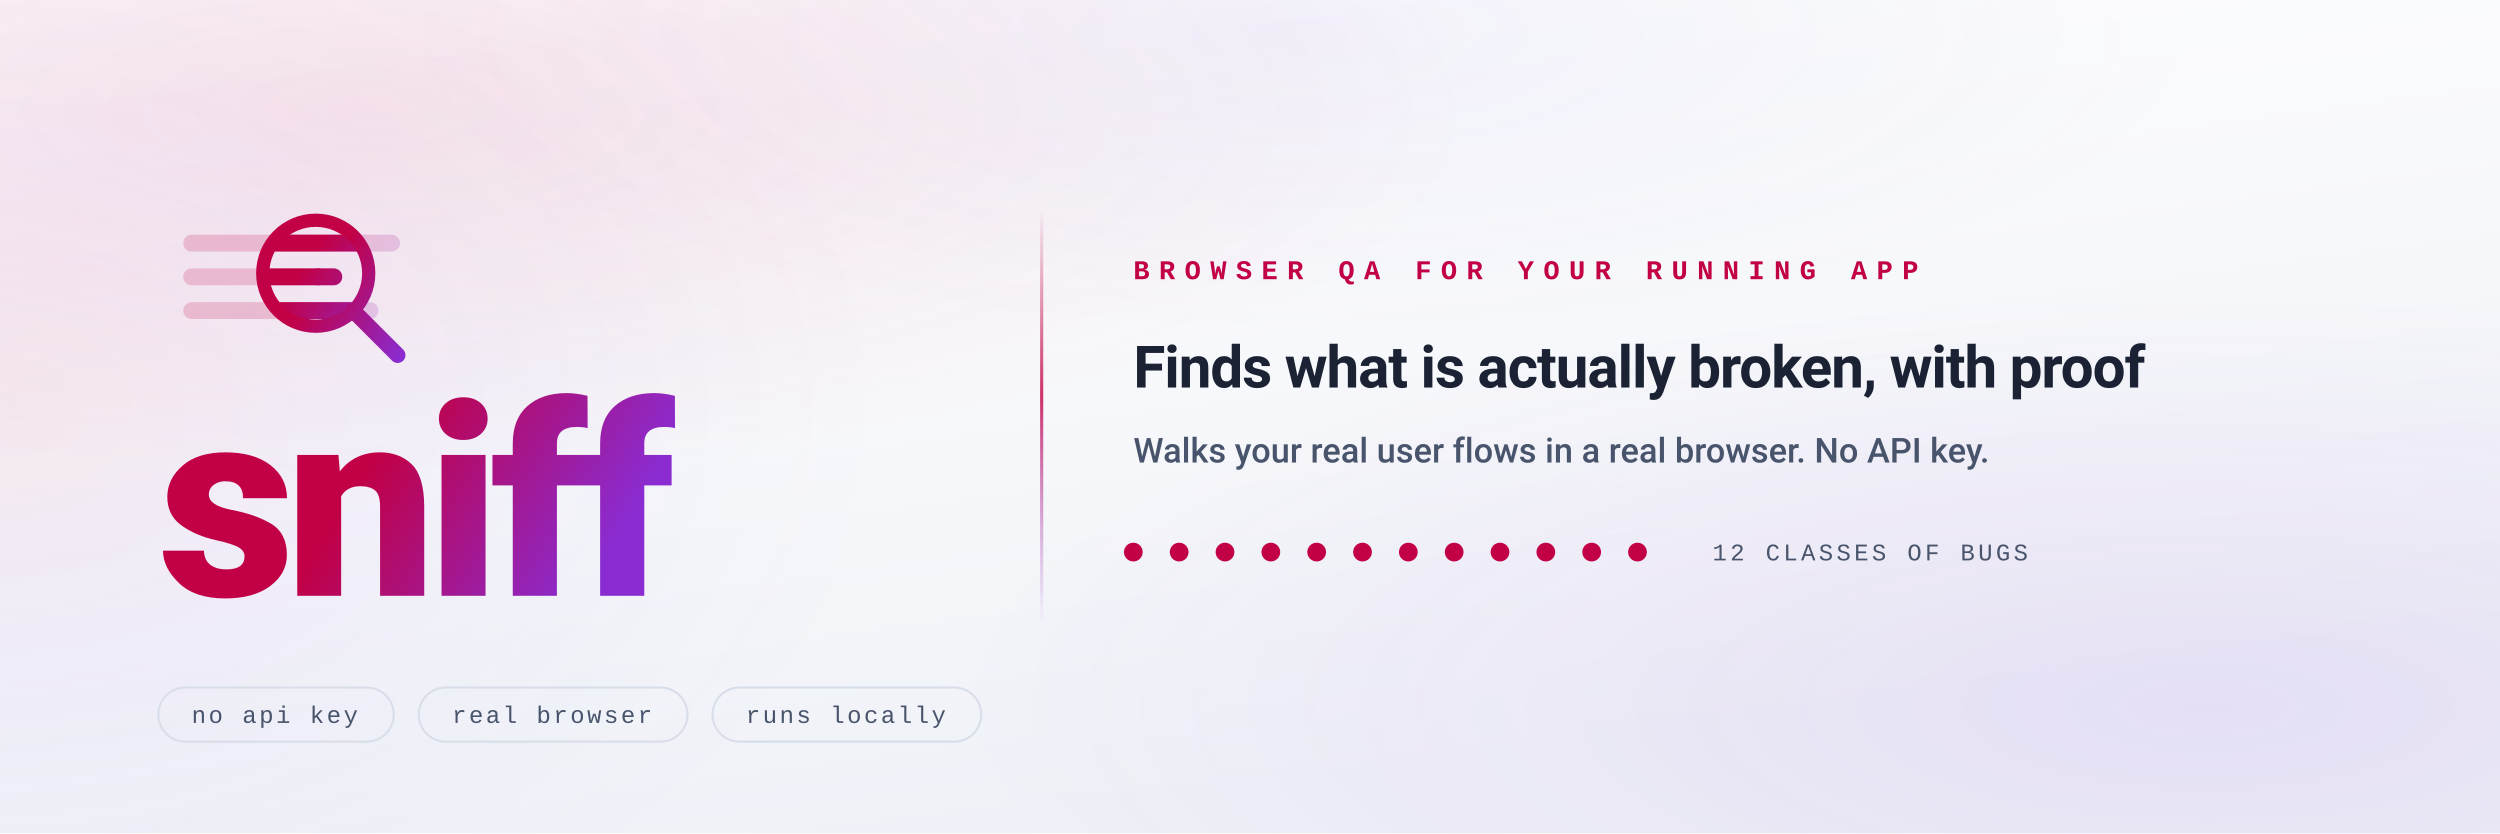
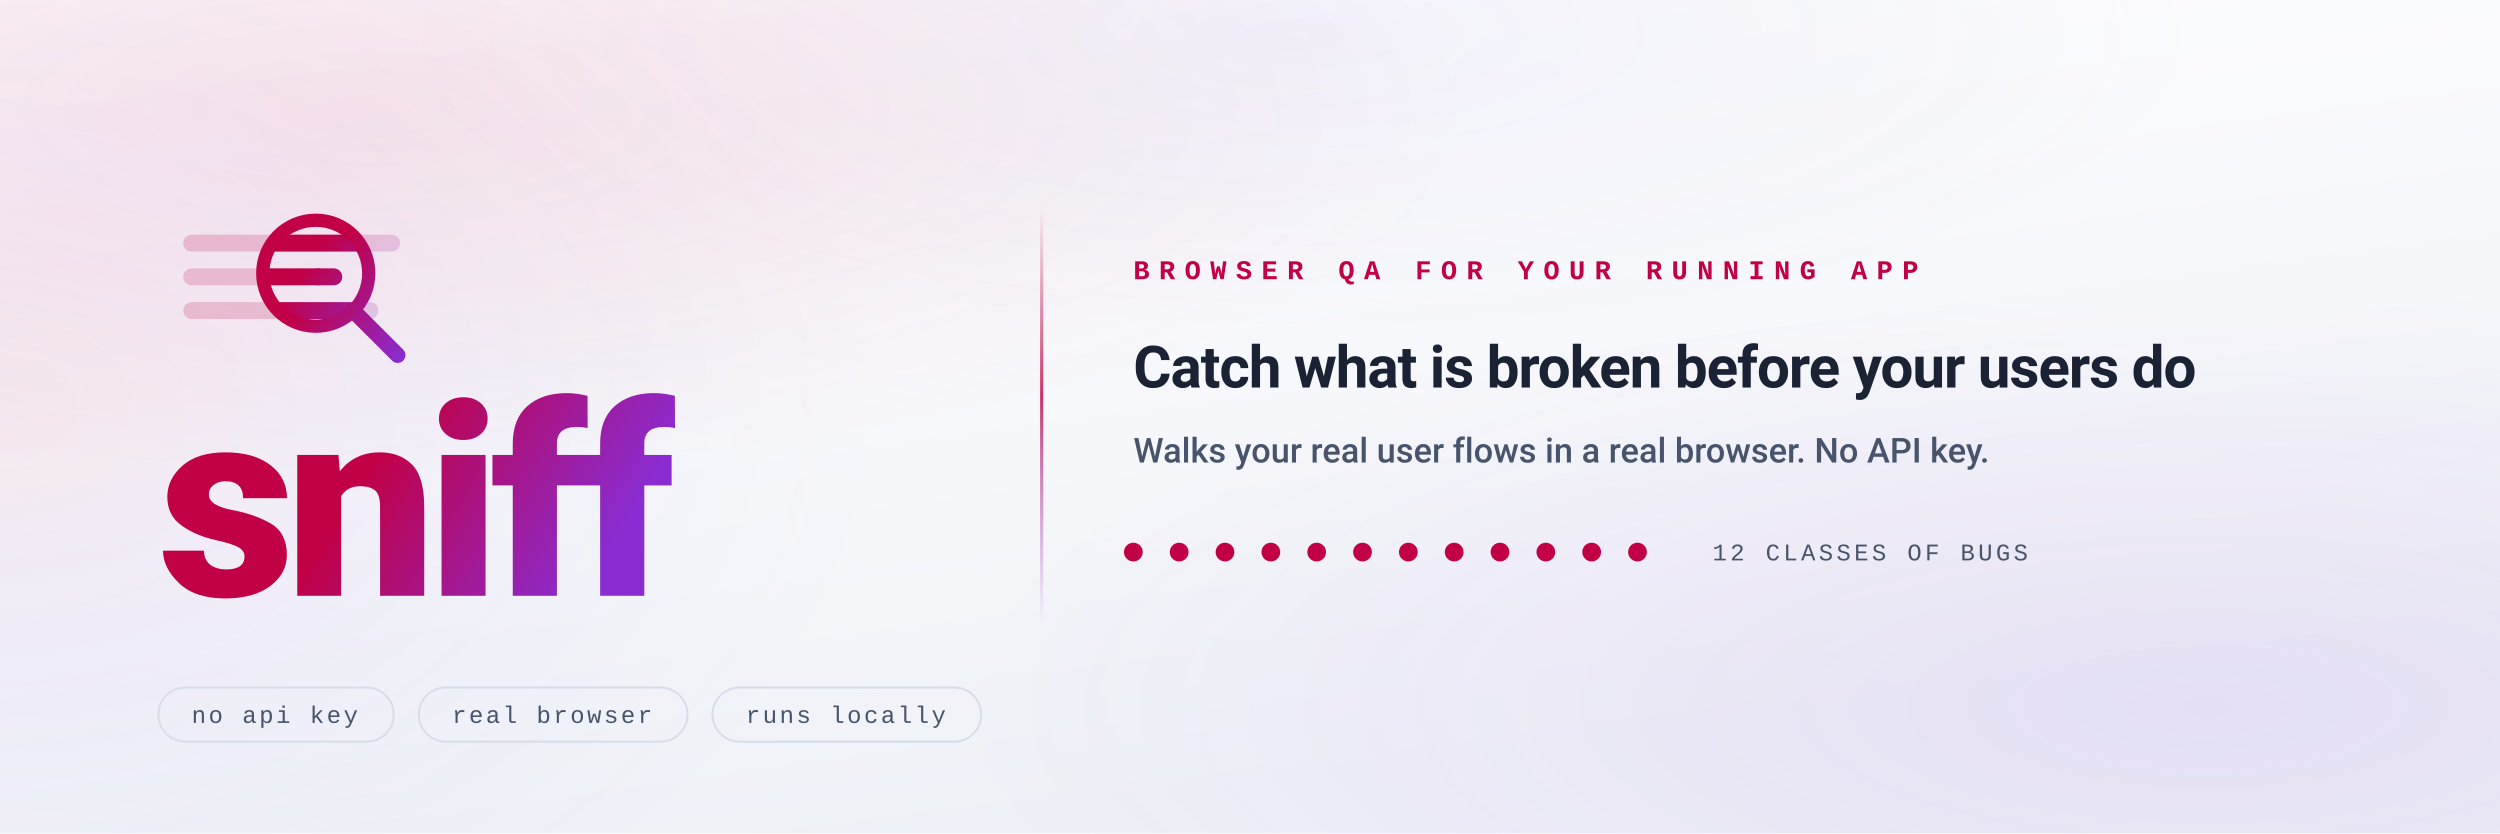
- <svg xmlns="http://www.w3.org/2000/svg" viewBox="0 0 1200 400" fill="none" role="img" aria-label="sniff, browser QA for your running app: finds what is actually broken, with proof">
+ <svg xmlns="http://www.w3.org/2000/svg" viewBox="0 0 1200 400" fill="none" role="img" aria-label="sniff, browser QA for your running app: catch what is broken before your users do">
  <defs>
    <linearGradient id="sf-ground" x1="0" y1="0" x2="0.4" y2="1">
      <stop offset="0%" stop-color="#FFFFFF" />
      <stop offset="55%" stop-color="#F7F8FB" />
      <stop offset="100%" stop-color="#EEF1F7" />
    </linearGradient>
    <radialGradient id="sf-bloomA" cx="0.15" cy="0.13" r="0.44">
      <stop offset="0%" stop-color="#C10045" stop-opacity="0.10" />
      <stop offset="100%" stop-color="#C10045" stop-opacity="0" />
    </radialGradient>
    <radialGradient id="sf-bloomB" cx="0.88" cy="0.85" r="0.50">
      <stop offset="0%" stop-color="#8A2CD1" stop-opacity="0.09" />
      <stop offset="100%" stop-color="#8A2CD1" stop-opacity="0" />
    </radialGradient>
    <radialGradient id="sf-bloomC" cx="0.52" cy="0.04" r="0.36">
      <stop offset="0%" stop-color="#5D4BD1" stop-opacity="0.06" />
      <stop offset="100%" stop-color="#5D4BD1" stop-opacity="0" />
    </radialGradient>
    <radialGradient id="sf-wash" cx="0.5" cy="0.5" r="0.5">
      <stop offset="0%" stop-color="#C10045" stop-opacity="0.07" />
      <stop offset="42%" stop-color="#8A2CD1" stop-opacity="0.043" />
      <stop offset="76%" stop-color="#5D4BD1" stop-opacity="0.016" />
      <stop offset="100%" stop-color="#5D4BD1" stop-opacity="0" />
    </radialGradient>
    <clipPath id="sf-frame">
      <rect width="1200" height="400" />
    </clipPath>
    <linearGradient id="sf-rule" gradientUnits="userSpaceOnUse" x1="500" y1="100" x2="500" y2="300">
      <stop offset="0%" stop-color="#C10045" stop-opacity="0" />
      <stop offset="45%" stop-color="#C10045" stop-opacity="0.8" />
      <stop offset="100%" stop-color="#8A2CD1" stop-opacity="0" />
    </linearGradient>
    <linearGradient id="sf-ink" gradientUnits="userSpaceOnUse" x1="40" y1="88" x2="200" y2="200">
      <stop class="sfk1" offset="0%" stop-color="#C10045" />
      <stop class="sfk2" offset="52%" stop-color="#C10045" />
      <stop class="sfk3" offset="100%" stop-color="#8A2CD1" />
    </linearGradient>
    <clipPath id="sf-lens" clipPathUnits="userSpaceOnUse">
      <circle cx="128" cy="130" r="41" />
    </clipPath>
    <linearGradient id="sf-word" x1="0" y1="0" x2="1" y2="0.25">
      <stop class="sfk1" offset="0%" stop-color="#C10045" />
      <stop class="sfk2" offset="46%" stop-color="#C10045" />
      <stop class="sfk3" offset="100%" stop-color="#8A2CD1" />
    </linearGradient>
  </defs>
  <style>
    .disp { font-family: system-ui, -apple-system, 'Segoe UI', Roboto, 'Helvetica Neue', Arial, sans-serif; }
    .mono { font-family: ui-monospace, SFMono-Regular, 'SF Mono', Menlo, Consolas, 'Liberation Mono', monospace; }
    .eyebrow { font-size: 13px; font-weight: 600; letter-spacing: 4.5px; fill: #C10045; }
    .head    { font-size: 28px; font-weight: 700; fill: #1A2233; letter-spacing: -0.5px; }
    .sub     { font-size: 16.5px; font-weight: 500; fill: #48546B; }
    .tag     { font-size: 11.5px; letter-spacing: 1.6px; fill: #48546B; }
    .chip    { font-size: 11.5px; letter-spacing: 1.2px; fill: #48546B; }
    @keyframes sf-breathe { 0%,100% { opacity:0.72; } 50% { opacity:1; } }
    .sfbloom { animation: sf-breathe 11s ease-in-out infinite; }
    @keyframes sf-sweep { 0% { transform: translateX(-360px); } 100% { transform: translateX(1560px); } }
    .sfwash { animation: sf-sweep 17s cubic-bezier(.5,0,.5,1) infinite; }
    @keyframes sf-pip { 0%,100% { opacity: 0.5; } 50% { opacity: 1; } }
    .sfp1 { animation: sf-pip 5s ease-in-out infinite 0.0s; }
    .sfp2 { animation: sf-pip 5s ease-in-out infinite 0.35s; }
    .sfp3 { animation: sf-pip 5s ease-in-out infinite 0.7s; }
    .sfp4 { animation: sf-pip 5s ease-in-out infinite 1.05s; }
    .sfp5 { animation: sf-pip 5s ease-in-out infinite 1.4s; }
    .sfp6 { animation: sf-pip 5s ease-in-out infinite 1.75s; }
    .sfp7 { animation: sf-pip 5s ease-in-out infinite 2.1s; }
    .sfp8 { animation: sf-pip 5s ease-in-out infinite 2.45s; }
    .sfp9 { animation: sf-pip 5s ease-in-out infinite 2.8s; }
    .sfp10 { animation: sf-pip 5s ease-in-out infinite 3.15s; }
    .sfp11 { animation: sf-pip 5s ease-in-out infinite 3.5s; }
    .sfp12 { animation: sf-pip 5s ease-in-out infinite 3.85s; }
    @keyframes sf-scan { 0%,100% { transform: translateX(-48px); } 50% { transform: translateX(48px); } }
    @keyframes sf-scani { 0%,100% { transform: translateX(48px); } 50% { transform: translateX(-48px); } }
    /* base transform parks the lens over the flagged row, so the resting frame is the
       "found it" state rather than an arbitrary point of the sweep */
    .sfscan  { transform: translateX(20px);  animation: sf-scan 7s ease-in-out infinite; }
    .sfscani { transform: translateX(-20px); animation: sf-scani 7s ease-in-out infinite; }
    @keyframes sf-flare { 0%,100% { opacity: 0.45; } 50% { opacity: 1; } }
    .sfflare { animation: sf-flare 3.5s ease-in-out infinite; }
    @keyframes sf-k1 { 0%,100% { stop-color:#C10045; } 50% { stop-color:#8A2CD1; } }
    @keyframes sf-k2 { 0%,100% { stop-color:#C10045; } 50% { stop-color:#C10045; } }
    @keyframes sf-k3 { 0%,100% { stop-color:#8A2CD1; } 50% { stop-color:#5D4BD1; } }
    .sfk1 { animation: sf-k1 14s ease-in-out infinite; }
    .sfk2 { animation: sf-k2 14s ease-in-out infinite; }
    .sfk3 { animation: sf-k3 14s ease-in-out infinite; }
    @media (prefers-reduced-motion: reduce) { * { animation: none !important; } }
  </style>
  <rect width="1200" height="400" fill="url(#sf-ground)" />
  <g class="sfbloom">
    <rect width="1200" height="400" fill="url(#sf-bloomA)" />
    <rect width="1200" height="400" fill="url(#sf-bloomB)" />
    <rect width="1200" height="400" fill="url(#sf-bloomC)" />
  </g>
  <g clip-path="url(#sf-frame)">
    <g transform="translate(0,196)">
      <ellipse class="sfwash" cx="0" cy="0" rx="430" ry="300" fill="url(#sf-wash)" />
    </g>
  </g>
  <g transform="translate(66,56) scale(0.5781)">
    <g opacity="0.19" fill="url(#sf-ink)">
      <rect x="38" y="98" width="180" height="14" rx="7" />
      <rect x="38" y="126" width="132" height="14" rx="7" />
      <rect x="38" y="154" width="162" height="14" rx="7" />
      <circle cx="150" cy="133" r="7" />
    </g>
    <g class="sfscan">
      <g clip-path="url(#sf-lens)">
        <g class="sfscani" fill="url(#sf-ink)">
          <rect x="38" y="98" width="180" height="14" rx="7" />
          <rect x="38" y="126" width="132" height="14" rx="7" />
          <rect x="38" y="154" width="162" height="14" rx="7" />
        </g>
      </g>
    </g>
    <g class="sfflare" fill="url(#sf-ink)">
      <circle cx="150" cy="133" r="7" />
    </g>
    <g class="sfscan">
      <g>
        <line x1="159" y1="161" x2="196" y2="198" stroke="url(#sf-ink)" stroke-width="13" stroke-linecap="round" />
        <circle cx="128" cy="130" r="44" fill="none" stroke="url(#sf-ink)" stroke-width="11" />
      </g>
    </g>
  </g>
  <g>
    <text class="disp" x="76" y="286" font-size="128" font-weight="800" letter-spacing="-4.5" fill="url(#sf-word)">sniff</text>
  </g>
  <line x1="500" y1="100" x2="500" y2="300" stroke="url(#sf-rule)" stroke-width="1.5" />
  <g transform="translate(544,0)">
    <text class="mono eyebrow" x="0" y="134">BROWSER QA FOR YOUR RUNNING APP</text>
-     <text class="disp head" x="0" y="186">Finds what is actually broken, with proof</text>
+     <text class="disp head" x="0" y="186">Catch what is broken before your users do</text>
    <text class="disp sub" x="0" y="222">Walks your real user flows in a real browser. No API key.</text>
    <g transform="translate(0,265)">
      <g class="sfp1">
        <circle cx="0" cy="0" r="4.5" fill="#C10045" />
      </g>
      <g class="sfp2">
        <circle cx="22" cy="0" r="4.5" fill="#C10045" />
      </g>
      <g class="sfp3">
        <circle cx="44" cy="0" r="4.5" fill="#C10045" />
      </g>
      <g class="sfp4">
        <circle cx="66" cy="0" r="4.5" fill="#C10045" />
      </g>
      <g class="sfp5">
        <circle cx="88" cy="0" r="4.5" fill="#C10045" />
      </g>
      <g class="sfp6">
        <circle cx="110" cy="0" r="4.5" fill="#C10045" />
      </g>
      <g class="sfp7">
        <circle cx="132" cy="0" r="4.5" fill="#C10045" />
      </g>
      <g class="sfp8">
        <circle cx="154" cy="0" r="4.5" fill="#C10045" />
      </g>
      <g class="sfp9">
        <circle cx="176" cy="0" r="4.5" fill="#C10045" />
      </g>
      <g class="sfp10">
        <circle cx="198" cy="0" r="4.5" fill="#C10045" />
      </g>
      <g class="sfp11">
        <circle cx="220" cy="0" r="4.5" fill="#C10045" />
      </g>
      <g class="sfp12">
        <circle cx="242" cy="0" r="4.5" fill="#C10045" />
      </g>
      <text class="mono tag" x="278" y="4">12 CLASSES OF BUGS</text>
    </g>
  </g>
  <g transform="translate(76,330)">
    <rect x="0" y="0" width="113" height="26" rx="13" fill="none" stroke="#D8DEE9" stroke-width="1" />
    <text class="mono chip" x="16" y="17">no api key</text>
    <rect x="125" y="0" width="129" height="26" rx="13" fill="none" stroke="#D8DEE9" stroke-width="1" />
    <text class="mono chip" x="141" y="17">real browser</text>
    <rect x="266" y="0" width="129" height="26" rx="13" fill="none" stroke="#D8DEE9" stroke-width="1" />
    <text class="mono chip" x="282" y="17">runs locally</text>
  </g>
</svg>
